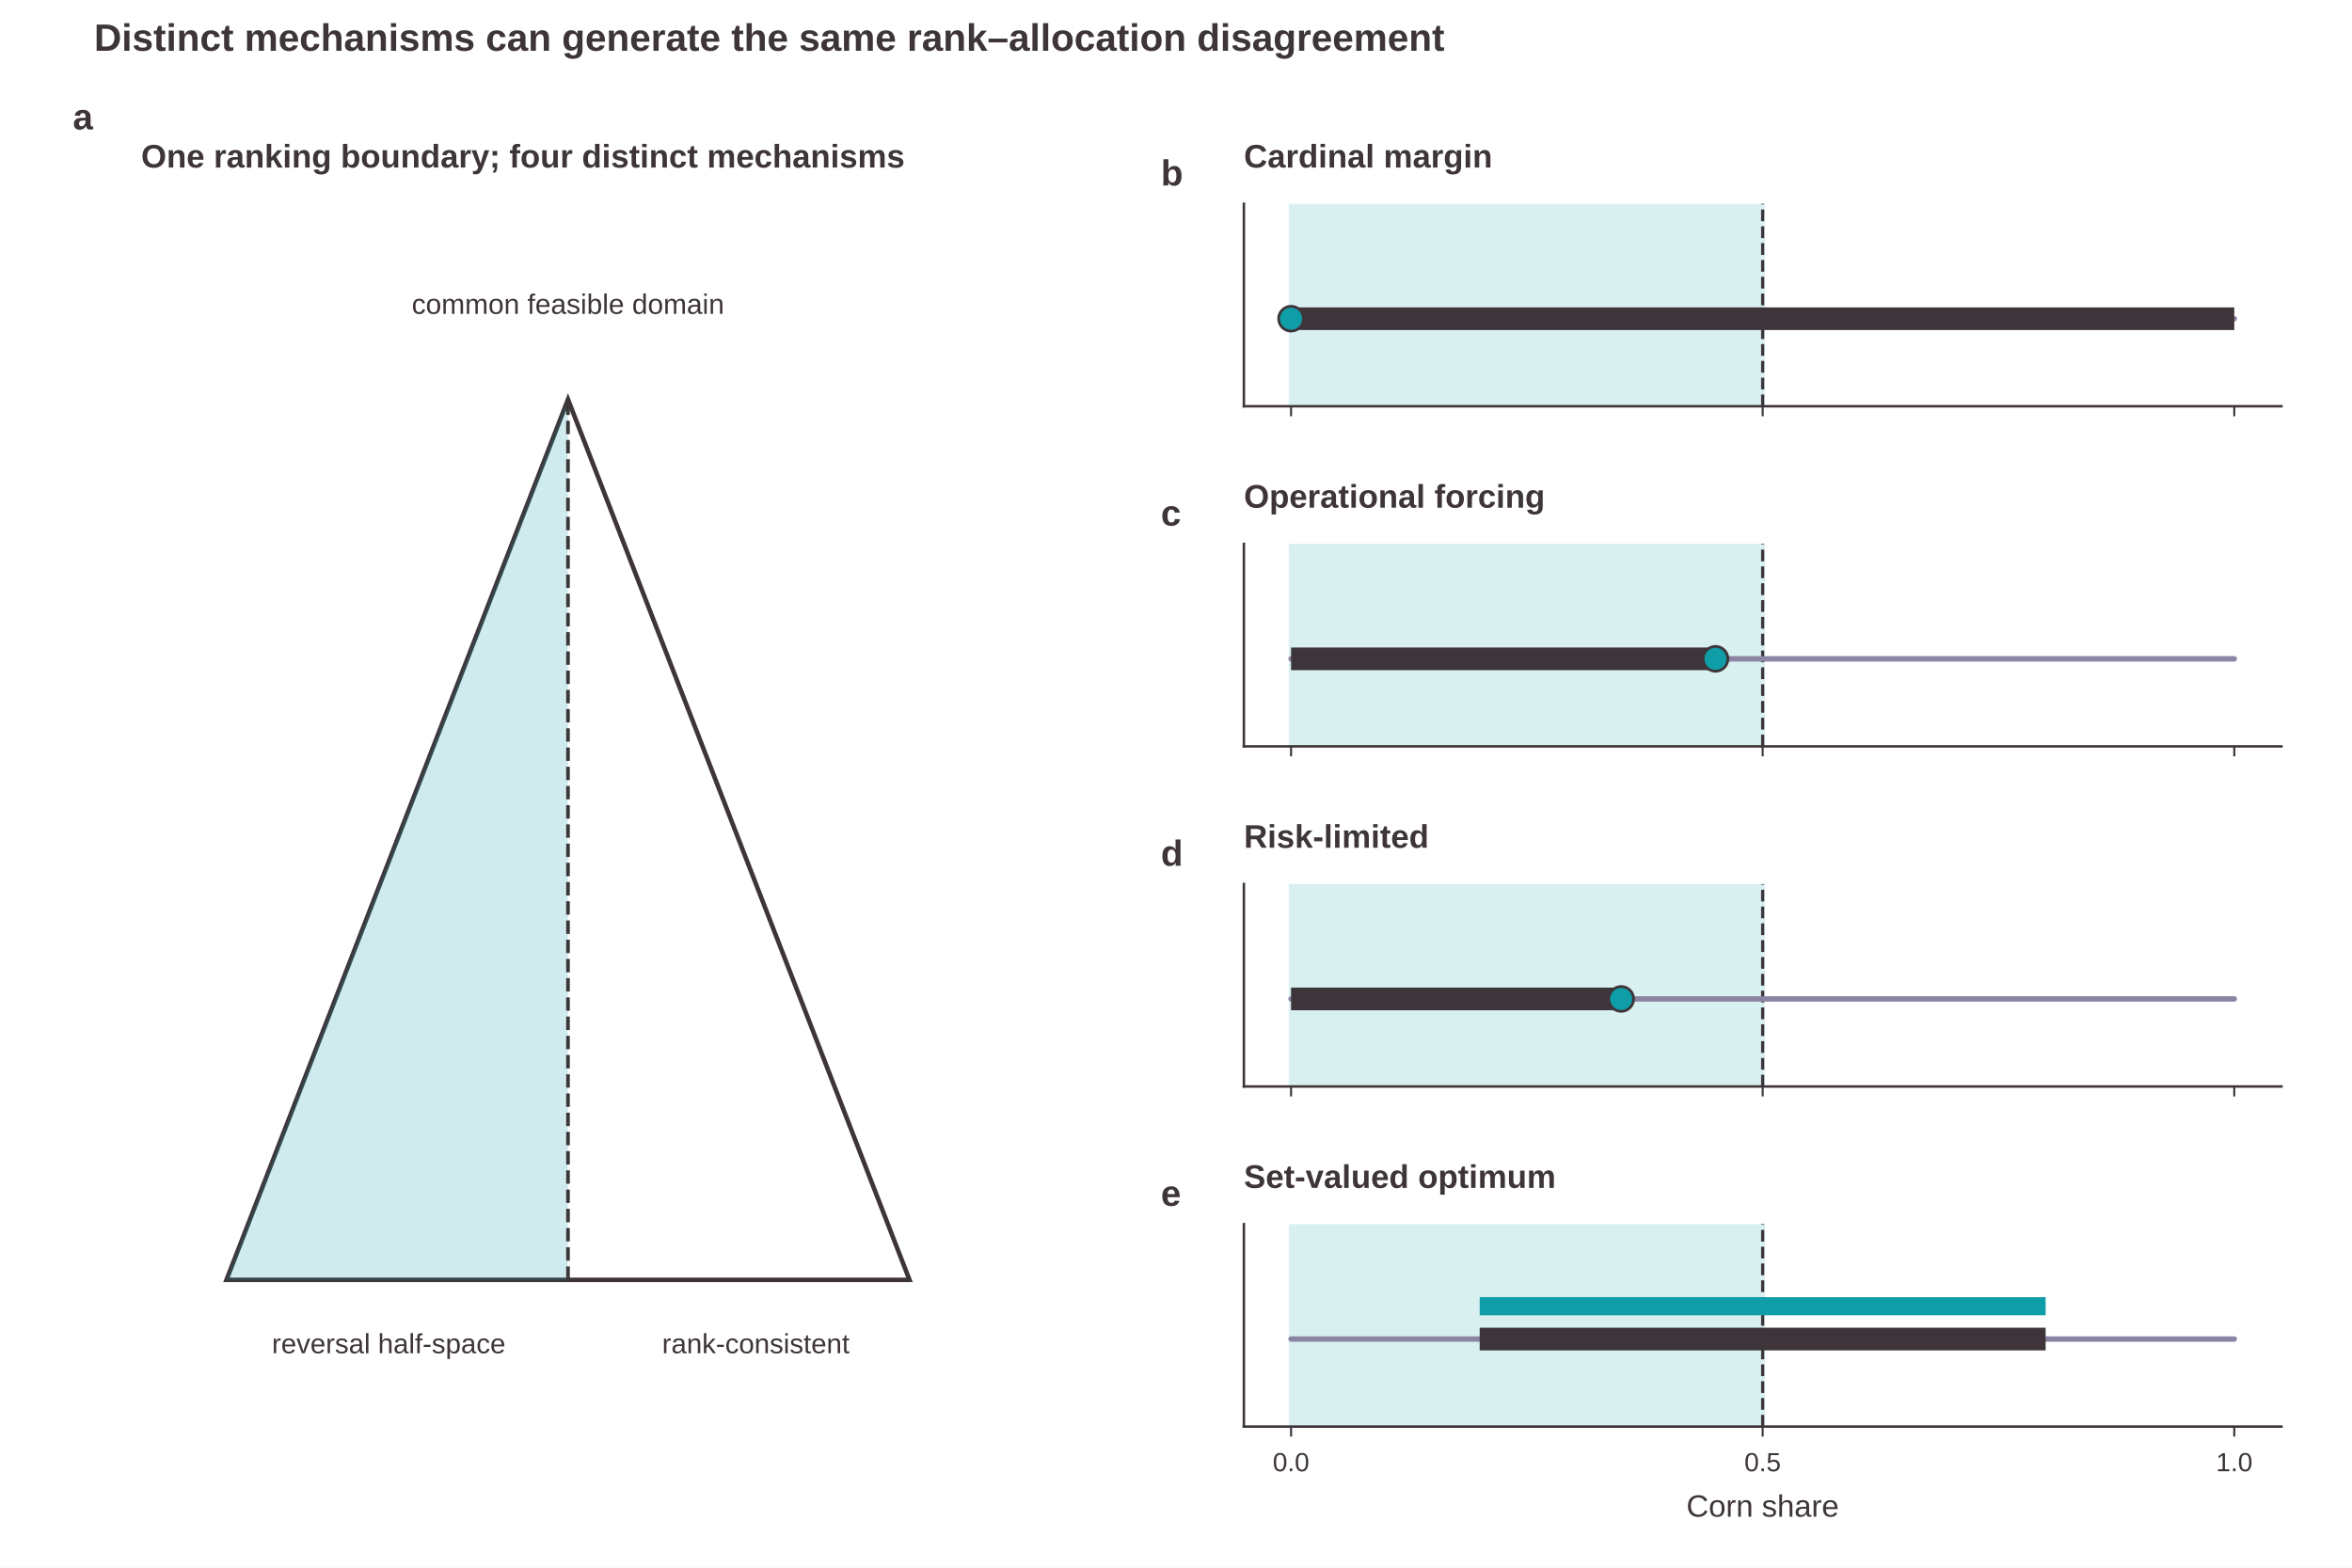
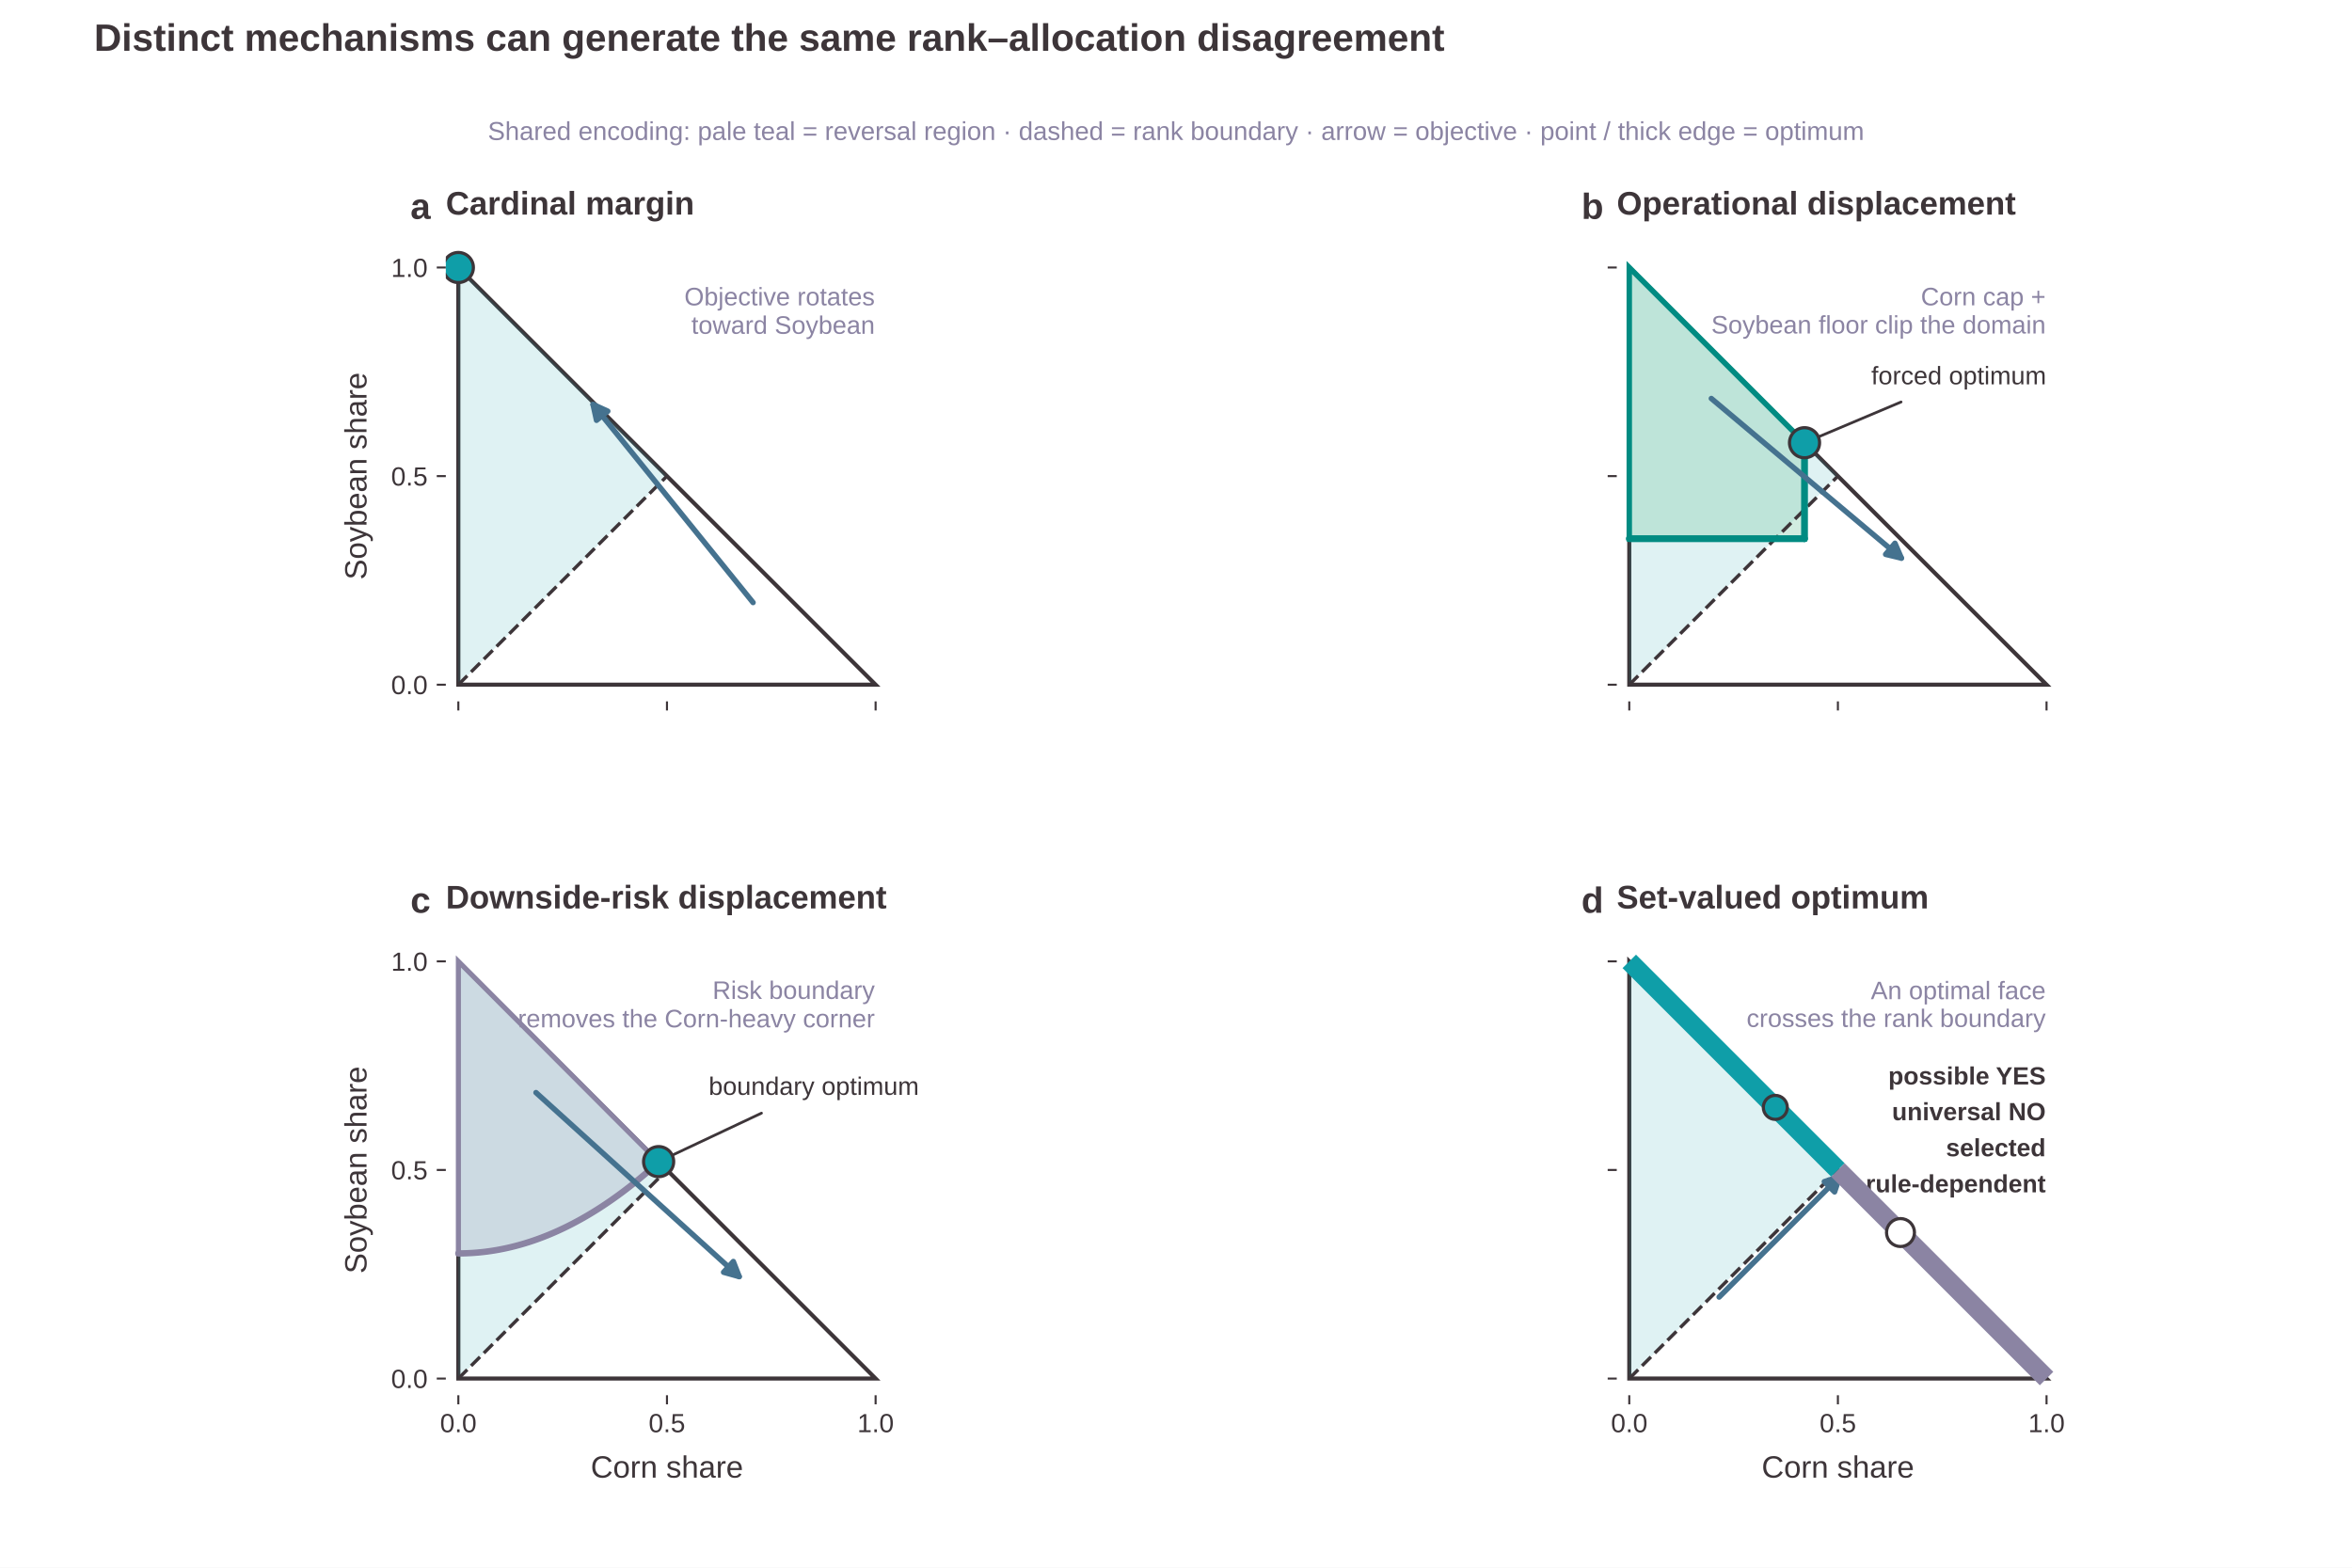
<svg xmlns="http://www.w3.org/2000/svg" xmlns:xlink="http://www.w3.org/1999/xlink" width="518.74pt" height="345.827pt" viewBox="0 0 518.74 345.827" version="1.1">
  <defs>
    <style type="text/css">*{stroke-linejoin: round; stroke-linecap: butt}</style>
  </defs>
  <g id="figure_1">
    <g id="patch_1">
      <path d="M 0 345.827 L 518.74 345.827 L 518.74 0 L 0 0 z " style="fill: #ffffff" />
    </g>
    <g id="axes_1">
      <g id="patch_2">
-         <path d="M 49.954 282.333 L 200.593 282.333 L 125.274 88.117 z " clip-path="url(#p6011dab9c2)" style="fill: #ffffff; stroke: #3d3539; stroke-linejoin: miter" />
+         <path d="M 98.328 154.723 L 195.878 154.723 L 195.878 55.332 L 98.328 55.332 z " style="fill: #ffffff" />
      </g>
      <g id="patch_3">
-         <path d="M 49.954 282.333 L 125.274 282.333 L 125.274 88.117 z " clip-path="url(#p6011dab9c2)" style="fill: #0f9ea8; fill-opacity: 0.2" />
-       </g>
-       <g id="line2d_1">
-         <path d="M 125.274 282.333 L 125.274 88.117 " clip-path="url(#p6011dab9c2)" style="fill: none; stroke-dasharray: 2.96,1.28; stroke-dashoffset: 0; stroke: #3d3539; stroke-width: 0.8" />
-       </g>
-       <g id="text_1">
-         <text style="fill: #3d3539; font: 700 8px 'Arial', 'DejaVu Sans', 'Liberation Sans', sans-serif; text-anchor: start" x="16.061" y="28.543" transform="rotate(-0 16.06054 28.54276)">a</text>
-       </g>
-       <g id="text_2">
-         <text style="fill: #3d3539; font: 6.1px 'Arial', 'DejaVu Sans', 'Liberation Sans', sans-serif; text-anchor: middle" x="85.731" y="298.518" transform="rotate(-0 85.73094 298.5177)">reversal half-space</text>
-       </g>
-       <g id="text_3">
-         <text style="fill: #3d3539; font: 6.1px 'Arial', 'DejaVu Sans', 'Liberation Sans', sans-serif; text-anchor: middle" x="166.699" y="298.518" transform="rotate(-0 166.6992 298.5177)">rank-consistent</text>
-       </g>
-       <g id="text_4">
-         <text style="fill: #3d3539; font: 6.2px 'Arial', 'DejaVu Sans', 'Liberation Sans', sans-serif; text-anchor: middle" x="125.274" y="69.235" transform="rotate(-0 125.2736 69.23452)">common feasible domain</text>
-       </g>
-       <g id="text_5">
-         <text style="fill: #3d3539; font: 600 7.2px 'Arial', 'DejaVu Sans', 'Liberation Sans', sans-serif; text-anchor: start" x="31.124" y="36.957" transform="rotate(-0 31.12441 36.95748)">One ranking boundary; four distinct mechanisms</text>
-       </g>
-     </g>
-     <g id="axes_2">
+         <path d="M 101.089 151.042 L 193.118 151.042 L 101.089 59.013 z " clip-path="url(#p333e373432)" style="fill: #ffffff; stroke: #3d3539; stroke-width: 0.9; stroke-linejoin: miter" />
+       </g>
      <g id="patch_4">
-         <path d="M 274.343 89.617 L 503.178 89.617 L 503.178 44.957 L 274.343 44.957 z " style="fill: #ffffff" />
-       </g>
-       <g id="patch_5">
-         <path d="M 284.745 89.617 L 284.745 44.957 L 388.761 44.957 L 388.761 89.617 z " clip-path="url(#pe277d00c30)" style="fill: #0f9ea8; opacity: 0.16; stroke: #0f9ea8; stroke-linejoin: miter" />
+         <path d="M 101.089 151.042 L 101.089 59.013 L 147.103 105.028 z " clip-path="url(#p333e373432)" style="fill: #0f9ea8; fill-opacity: 0.133" />
      </g>
      <g id="matplotlib.axis_1">
        <g id="xtick_1">
+           <g id="line2d_1">
+             <defs>
+               <path id="m117082f300" d="M 0 0 L 0 2 " style="stroke: #3d3539; stroke-width: 0.45" />
+             </defs>
+             <g>
+               <use xlink:href="#m117082f300" x="101.089" y="154.723" style="fill: #3d3539; stroke: #3d3539; stroke-width: 0.45" />
+             </g>
+           </g>
+         </g>
+         <g id="xtick_2">
          <g id="line2d_2">
+             <g>
+               <use xlink:href="#m117082f300" x="147.103" y="154.723" style="fill: #3d3539; stroke: #3d3539; stroke-width: 0.45" />
+             </g>
+           </g>
+         </g>
+         <g id="xtick_3">
+           <g id="line2d_3">
+             <g>
+               <use xlink:href="#m117082f300" x="193.118" y="154.723" style="fill: #3d3539; stroke: #3d3539; stroke-width: 0.45" />
+             </g>
+           </g>
+         </g>
+       </g>
+       <g id="matplotlib.axis_2">
+         <g id="ytick_1">
+           <g id="line2d_4">
            <defs>
-               <path id="m65d279ed1d" d="M 0 0 L 0 2.2 " style="stroke: #3d3539; stroke-width: 0.45" />
+               <path id="m69d2247dbb" d="M 0 0 L -2 0 " style="stroke: #3d3539; stroke-width: 0.45" />
            </defs>
            <g>
-               <use xlink:href="#m65d279ed1d" x="284.745" y="89.617" style="fill: #3d3539; stroke: #3d3539; stroke-width: 0.45" />
-             </g>
-           </g>
-         </g>
-         <g id="xtick_2">
-           <g id="line2d_3">
-             <g>
-               <use xlink:href="#m65d279ed1d" x="388.761" y="89.617" style="fill: #3d3539; stroke: #3d3539; stroke-width: 0.45" />
-             </g>
-           </g>
-         </g>
-         <g id="xtick_3">
-           <g id="line2d_4">
-             <g>
-               <use xlink:href="#m65d279ed1d" x="492.776" y="89.617" style="fill: #3d3539; stroke: #3d3539; stroke-width: 0.45" />
-             </g>
-           </g>
-         </g>
-       </g>
-       <g id="matplotlib.axis_2" />
-       <g id="line2d_5">
-         <path d="M 388.761 89.617 L 388.761 44.957 " clip-path="url(#pe277d00c30)" style="fill: none; stroke-dasharray: 2.59,1.12; stroke-dashoffset: 0; stroke: #3d3539; stroke-width: 0.7" />
-       </g>
-       <g id="line2d_6">
-         <path d="M 284.745 70.305 L 492.776 70.305 " clip-path="url(#pe277d00c30)" style="fill: none; stroke: #8b84a3; stroke-width: 1.2; stroke-linecap: round" />
+               <use xlink:href="#m69d2247dbb" x="98.328" y="151.042" style="fill: #3d3539; stroke: #3d3539; stroke-width: 0.45" />
+             </g>
+           </g>
+           <g id="text_1">
+             <text style="fill: #3d3539; font: 5.8px 'Arial', 'DejaVu Sans', 'Liberation Sans', sans-serif; text-anchor: end" x="94.328" y="153.118" transform="rotate(-0 94.32779 153.1181)">0.0</text>
+           </g>
+         </g>
+         <g id="ytick_2">
+           <g id="line2d_5">
+             <g>
+               <use xlink:href="#m69d2247dbb" x="98.328" y="105.028" style="fill: #3d3539; stroke: #3d3539; stroke-width: 0.45" />
+             </g>
+           </g>
+           <g id="text_2">
+             <text style="fill: #3d3539; font: 5.8px 'Arial', 'DejaVu Sans', 'Liberation Sans', sans-serif; text-anchor: end" x="94.328" y="107.104" transform="rotate(-0 94.32779 107.1036)">0.5</text>
+           </g>
+         </g>
+         <g id="ytick_3">
+           <g id="line2d_6">
+             <g>
+               <use xlink:href="#m69d2247dbb" x="98.328" y="59.013" style="fill: #3d3539; stroke: #3d3539; stroke-width: 0.45" />
+             </g>
+           </g>
+           <g id="text_3">
+             <text style="fill: #3d3539; font: 5.8px 'Arial', 'DejaVu Sans', 'Liberation Sans', sans-serif; text-anchor: end" x="94.328" y="61.089" transform="rotate(-0 94.32779 61.0892)">1.0</text>
+           </g>
+         </g>
+         <g id="text_4">
+           <text style="fill: #3d3539; font: 6.8px 'Arial', 'DejaVu Sans', 'Liberation Sans', sans-serif; text-anchor: middle" x="80.835" y="105.028" transform="rotate(-90 80.8346 105.0279)">Soybean share</text>
+         </g>
      </g>
      <g id="line2d_7">
-         <path d="M 284.745 70.305 L 492.776 70.305 " clip-path="url(#pe277d00c30)" style="fill: none; stroke: #3d3539; stroke-width: 5" />
-       </g>
-       <g id="patch_6">
-         <path d="M 274.343 89.617 L 274.343 44.957 " style="fill: none; stroke: #3d3539; stroke-width: 0.55; stroke-linejoin: miter; stroke-linecap: square" />
-       </g>
-       <g id="patch_7">
-         <path d="M 274.343 89.617 L 503.178 89.617 " style="fill: none; stroke: #3d3539; stroke-width: 0.55; stroke-linejoin: miter; stroke-linecap: square" />
+         <path d="M 101.089 151.042 L 147.103 105.028 " clip-path="url(#p333e373432)" style="fill: none; stroke-dasharray: 2.775,1.2; stroke-dashoffset: 0; stroke: #3d3539; stroke-width: 0.75" />
+       </g>
+       <g id="text_5">
+         <text style="fill: #3d3539; font: 700 8px 'Arial', 'DejaVu Sans', 'Liberation Sans', sans-serif; text-anchor: start" x="90.524" y="48.287" transform="rotate(-0 90.52374 48.28702)">a</text>
      </g>
      <g id="text_6">
-         <text style="fill: #3d3539; font: 700 8px 'Arial', 'DejaVu Sans', 'Liberation Sans', sans-serif; text-anchor: start" x="256.036" y="40.922" transform="rotate(-0 256.0363 40.92244)">b</text>
+         <text style="fill: #8b84a3; font: 5.6px 'Arial', 'DejaVu Sans', 'Liberation Sans', sans-serif" transform="translate(150.9352 67.3637)">Objective rotates</text>
+         <text style="fill: #8b84a3; font: 5.6px 'Arial', 'DejaVu Sans', 'Liberation Sans', sans-serif" transform="translate(152.4831 73.63811)">toward Soybean</text>
+       </g>
+       <g id="text_7">
+         <text style="fill: #3d3539; font: 600 7.2px 'Arial', 'DejaVu Sans', 'Liberation Sans', sans-serif; text-anchor: start" x="98.328" y="47.332" transform="rotate(-0 98.32779 47.33228)">Cardinal margin</text>
+       </g>
+       <g id="patch_5">
+         <path d="M 166.092 132.92 Q 148.023 110.55 130.798 89.223 " clip-path="url(#p333e373432)" style="fill: none; stroke: #45728f; stroke-width: 1.2; stroke-linecap: round" />
+         <path d="M 131.564 92.718 L 130.798 89.223 L 134.053 90.707 z " clip-path="url(#p333e373432)" style="fill: #45728f; stroke: #45728f; stroke-width: 1.2; stroke-linecap: round" />
      </g>
      <g id="PathCollection_1">
        <defs>
-           <path id="mf71415e6f6" d="M 0 2.739 C 0.726 2.739 1.423 2.45 1.936 1.936 C 2.45 1.423 2.739 0.726 2.739 0 C 2.739 -0.726 2.45 -1.423 1.936 -1.936 C 1.423 -2.45 0.726 -2.739 0 -2.739 C -0.726 -2.739 -1.423 -2.45 -1.936 -1.936 C -2.45 -1.423 -2.739 -0.726 -2.739 0 C -2.739 0.726 -2.45 1.423 -1.936 1.936 C -1.423 2.45 -0.726 2.739 0 2.739 z " style="stroke: #3d3539; stroke-width: 0.6" />
+           <path id="m5e3d43cdc6" d="M 0 3.317 C 0.88 3.317 1.723 2.967 2.345 2.345 C 2.967 1.723 3.317 0.88 3.317 0 C 3.317 -0.88 2.967 -1.723 2.345 -2.345 C 1.723 -2.967 0.88 -3.317 0 -3.317 C -0.88 -3.317 -1.723 -2.967 -2.345 -2.345 C -2.967 -1.723 -3.317 -0.88 -3.317 0 C -3.317 0.88 -2.967 1.723 -2.345 2.345 C -1.723 2.967 -0.88 3.317 0 3.317 z " style="stroke: #3d3539; stroke-width: 0.7" />
        </defs>
-         <g clip-path="url(#pe277d00c30)">
-           <use xlink:href="#mf71415e6f6" x="284.745" y="70.305" style="fill: #0f9ea8; stroke: #3d3539; stroke-width: 0.6" />
-         </g>
-       </g>
-       <g id="text_7">
-         <text style="fill: #3d3539; font: 600 7.2px 'Arial', 'DejaVu Sans', 'Liberation Sans', sans-serif; text-anchor: start" x="274.343" y="36.957" transform="rotate(-0 274.3431 36.95748)">Cardinal margin</text>
-       </g>
-     </g>
-     <g id="axes_3">
+         <g clip-path="url(#p333e373432)">
+           <use xlink:href="#m5e3d43cdc6" x="101.089" y="59.013" style="fill: #0f9ea8; stroke: #3d3539; stroke-width: 0.7" />
+         </g>
+       </g>
+     </g>
+     <g id="axes_2">
+       <g id="patch_6">
+         <path d="M 356.58 154.723 L 454.13 154.723 L 454.13 55.332 L 356.58 55.332 z " style="fill: #ffffff" />
+       </g>
+       <g id="patch_7">
+         <path d="M 359.341 151.042 L 451.37 151.042 L 359.341 59.013 z " clip-path="url(#pb38cf5b906)" style="fill: #ffffff; stroke: #3d3539; stroke-width: 0.9; stroke-linejoin: miter" />
+       </g>
      <g id="patch_8">
-         <path d="M 274.343 164.646 L 503.178 164.646 L 503.178 119.986 L 274.343 119.986 z " style="fill: #ffffff" />
+         <path d="M 359.341 151.042 L 359.341 59.013 L 405.355 105.028 z " clip-path="url(#pb38cf5b906)" style="fill: #0f9ea8; fill-opacity: 0.133" />
      </g>
      <g id="patch_9">
-         <path d="M 284.745 164.646 L 284.745 119.986 L 388.761 119.986 L 388.761 164.646 z " clip-path="url(#pb8d3dd8a6a)" style="fill: #0f9ea8; opacity: 0.16; stroke: #0f9ea8; stroke-linejoin: miter" />
+         <path d="M 359.341 118.832 L 397.993 118.832 L 397.993 97.666 L 359.341 59.013 z " clip-path="url(#pb38cf5b906)" style="fill: #8cd1b2; fill-opacity: 0.4; stroke: #008b82; stroke-width: 1.2; stroke-linejoin: miter" />
      </g>
      <g id="matplotlib.axis_3">
        <g id="xtick_4">
          <g id="line2d_8">
            <g>
-               <use xlink:href="#m65d279ed1d" x="284.745" y="164.646" style="fill: #3d3539; stroke: #3d3539; stroke-width: 0.45" />
+               <use xlink:href="#m117082f300" x="359.341" y="154.723" style="fill: #3d3539; stroke: #3d3539; stroke-width: 0.45" />
            </g>
          </g>
        </g>
        <g id="xtick_5">
          <g id="line2d_9">
            <g>
-               <use xlink:href="#m65d279ed1d" x="388.761" y="164.646" style="fill: #3d3539; stroke: #3d3539; stroke-width: 0.45" />
+               <use xlink:href="#m117082f300" x="405.355" y="154.723" style="fill: #3d3539; stroke: #3d3539; stroke-width: 0.45" />
            </g>
          </g>
        </g>
        <g id="xtick_6">
          <g id="line2d_10">
            <g>
-               <use xlink:href="#m65d279ed1d" x="492.776" y="164.646" style="fill: #3d3539; stroke: #3d3539; stroke-width: 0.45" />
-             </g>
-           </g>
-         </g>
-       </g>
-       <g id="matplotlib.axis_4" />
-       <g id="line2d_11">
-         <path d="M 388.761 164.646 L 388.761 119.986 " clip-path="url(#pb8d3dd8a6a)" style="fill: none; stroke-dasharray: 2.59,1.12; stroke-dashoffset: 0; stroke: #3d3539; stroke-width: 0.7" />
-       </g>
-       <g id="line2d_12">
-         <path d="M 284.745 145.333 L 492.776 145.333 " clip-path="url(#pb8d3dd8a6a)" style="fill: none; stroke: #8b84a3; stroke-width: 1.2; stroke-linecap: round" />
-       </g>
-       <g id="line2d_13">
-         <path d="M 284.745 145.333 L 378.359 145.333 " clip-path="url(#pb8d3dd8a6a)" style="fill: none; stroke: #3d3539; stroke-width: 5" />
+               <use xlink:href="#m117082f300" x="451.37" y="154.723" style="fill: #3d3539; stroke: #3d3539; stroke-width: 0.45" />
+             </g>
+           </g>
+         </g>
+       </g>
+       <g id="matplotlib.axis_4">
+         <g id="ytick_4">
+           <g id="line2d_11">
+             <g>
+               <use xlink:href="#m69d2247dbb" x="356.58" y="151.042" style="fill: #3d3539; stroke: #3d3539; stroke-width: 0.45" />
+             </g>
+           </g>
+         </g>
+         <g id="ytick_5">
+           <g id="line2d_12">
+             <g>
+               <use xlink:href="#m69d2247dbb" x="356.58" y="105.028" style="fill: #3d3539; stroke: #3d3539; stroke-width: 0.45" />
+             </g>
+           </g>
+         </g>
+         <g id="ytick_6">
+           <g id="line2d_13">
+             <g>
+               <use xlink:href="#m69d2247dbb" x="356.58" y="59.013" style="fill: #3d3539; stroke: #3d3539; stroke-width: 0.45" />
+             </g>
+           </g>
+         </g>
+       </g>
+       <g id="line2d_14">
+         <path d="M 359.341 151.042 L 405.355 105.028 " clip-path="url(#pb38cf5b906)" style="fill: none; stroke-dasharray: 2.775,1.2; stroke-dashoffset: 0; stroke: #3d3539; stroke-width: 0.75" />
+       </g>
+       <g id="line2d_15">
+         <path d="M 397.993 118.832 L 397.993 97.666 " clip-path="url(#pb38cf5b906)" style="fill: none; stroke: #008b82; stroke-width: 1.5; stroke-linecap: round" />
+       </g>
+       <g id="line2d_16">
+         <path d="M 359.341 118.832 L 397.993 118.832 " clip-path="url(#pb38cf5b906)" style="fill: none; stroke: #008b82; stroke-width: 1.5; stroke-linecap: round" />
+       </g>
+       <g id="text_8">
+         <text style="fill: #3d3539; font: 700 8px 'Arial', 'DejaVu Sans', 'Liberation Sans', sans-serif; text-anchor: start" x="348.776" y="48.287" transform="rotate(-0 348.7758 48.28702)">b</text>
+       </g>
+       <g id="text_9">
+         <text style="fill: #8b84a3; font: 5.6px 'Arial', 'DejaVu Sans', 'Liberation Sans', sans-serif" transform="translate(423.6563 67.3602)">Corn cap +</text>
+         <text style="fill: #8b84a3; font: 5.6px 'Arial', 'DejaVu Sans', 'Liberation Sans', sans-serif" transform="translate(377.4301 73.56898)">Soybean floor clip the domain</text>
      </g>
      <g id="patch_10">
-         <path d="M 274.343 164.646 L 274.343 119.986 " style="fill: none; stroke: #3d3539; stroke-width: 0.55; stroke-linejoin: miter; stroke-linecap: square" />
+         <path d="M 419.284 88.675 Q 409.56 92.781 399.836 96.887 " style="fill: none; stroke: #3d3539; stroke-width: 0.6; stroke-linecap: round" />
+       </g>
+       <g id="text_10">
+         <text style="fill: #3d3539; font: 5.6px 'Arial', 'DejaVu Sans', 'Liberation Sans', sans-serif; text-anchor: start" x="412.717" y="84.782" transform="rotate(-0 412.7175 84.78152)">forced optimum</text>
+       </g>
+       <g id="text_11">
+         <text style="fill: #3d3539; font: 600 7.2px 'Arial', 'DejaVu Sans', 'Liberation Sans', sans-serif; text-anchor: start" x="356.58" y="47.332" transform="rotate(-0 356.5799 47.33228)">Operational displacement</text>
      </g>
      <g id="patch_11">
-         <path d="M 274.343 164.646 L 503.178 164.646 " style="fill: none; stroke: #3d3539; stroke-width: 0.55; stroke-linejoin: miter; stroke-linecap: square" />
-       </g>
-       <g id="text_8">
-         <text style="fill: #3d3539; font: 700 8px 'Arial', 'DejaVu Sans', 'Liberation Sans', sans-serif; text-anchor: start" x="256.036" y="115.951" transform="rotate(-0 256.0363 115.9508)">c</text>
+         <path d="M 377.437 87.908 Q 398.911 105.947 419.359 123.123 " clip-path="url(#pb38cf5b906)" style="fill: none; stroke: #45728f; stroke-width: 1.2; stroke-linecap: round" />
+         <path d="M 417.938 119.839 L 419.359 123.123 L 415.88 122.29 z " clip-path="url(#pb38cf5b906)" style="fill: #45728f; stroke: #45728f; stroke-width: 1.2; stroke-linecap: round" />
      </g>
      <g id="PathCollection_2">
-         <g clip-path="url(#pb8d3dd8a6a)">
-           <use xlink:href="#mf71415e6f6" x="378.359" y="145.333" style="fill: #0f9ea8; stroke: #3d3539; stroke-width: 0.6" />
-         </g>
-       </g>
-       <g id="text_9">
-         <text style="fill: #3d3539; font: 600 7.2px 'Arial', 'DejaVu Sans', 'Liberation Sans', sans-serif; text-anchor: start" x="274.343" y="111.986" transform="rotate(-0 274.3431 111.9859)">Operational forcing</text>
-       </g>
-     </g>
-     <g id="axes_4">
+         <g clip-path="url(#pb38cf5b906)">
+           <use xlink:href="#m5e3d43cdc6" x="397.993" y="97.666" style="fill: #0f9ea8; stroke: #3d3539; stroke-width: 0.7" />
+         </g>
+       </g>
+     </g>
+     <g id="axes_3">
      <g id="patch_12">
-         <path d="M 274.343 239.674 L 503.178 239.674 L 503.178 195.014 L 274.343 195.014 z " style="fill: #ffffff" />
+         <path d="M 98.328 307.786 L 195.878 307.786 L 195.878 208.395 L 98.328 208.395 z " style="fill: #ffffff" />
      </g>
      <g id="patch_13">
-         <path d="M 284.745 239.674 L 284.745 195.014 L 388.761 195.014 L 388.761 239.674 z " clip-path="url(#pb51adae3a5)" style="fill: #0f9ea8; opacity: 0.16; stroke: #0f9ea8; stroke-linejoin: miter" />
+         <path d="M 101.089 304.105 L 193.118 304.105 L 101.089 212.076 z " clip-path="url(#pb25896aa6c)" style="fill: #ffffff; stroke: #3d3539; stroke-width: 0.9; stroke-linejoin: miter" />
+       </g>
+       <g id="patch_14">
+         <path d="M 101.089 304.105 L 101.089 212.076 L 147.103 258.09 z " clip-path="url(#pb25896aa6c)" style="fill: #0f9ea8; fill-opacity: 0.133" />
+       </g>
+       <g id="patch_15">
+         <path d="M 101.089 276.496 L 101.648 276.493 L 102.207 276.483 L 102.766 276.467 L 103.325 276.444 L 103.884 276.415 L 104.444 276.38 L 105.003 276.338 L 105.562 276.289 L 106.121 276.235 L 106.68 276.173 L 107.239 276.105 L 107.799 276.031 L 108.358 275.951 L 108.917 275.863 L 109.476 275.77 L 110.035 275.67 L 110.594 275.563 L 111.154 275.45 L 111.713 275.331 L 112.272 275.205 L 112.831 275.073 L 113.39 274.934 L 113.949 274.789 L 114.509 274.637 L 115.068 274.479 L 115.627 274.314 L 116.186 274.143 L 116.745 273.966 L 117.304 273.782 L 117.864 273.591 L 118.423 273.394 L 118.982 273.191 L 119.541 272.981 L 120.1 272.765 L 120.659 272.542 L 121.219 272.313 L 121.778 272.077 L 122.337 271.835 L 122.896 271.587 L 123.455 271.332 L 124.014 271.07 L 124.573 270.803 L 125.133 270.528 L 125.692 270.247 L 126.251 269.96 L 126.81 269.666 L 127.369 269.366 L 127.928 269.06 L 128.488 268.747 L 129.047 268.427 L 129.606 268.101 L 130.165 267.769 L 130.724 267.43 L 131.283 267.084 L 131.843 266.733 L 132.402 266.374 L 132.961 266.01 L 133.52 265.638 L 134.079 265.261 L 134.638 264.877 L 135.198 264.486 L 135.757 264.089 L 136.316 263.686 L 136.875 263.276 L 137.434 262.86 L 137.993 262.437 L 138.553 262.007 L 139.112 261.572 L 139.671 261.13 L 140.23 260.681 L 140.789 260.226 L 141.348 259.764 L 141.908 259.296 L 142.467 258.822 L 143.026 258.341 L 143.585 257.854 L 144.144 257.36 L 144.703 256.859 L 145.263 256.353 L 101.089 212.076 z " clip-path="url(#pb25896aa6c)" style="fill: #8b84a3; fill-opacity: 0.22; stroke: #8b84a3; stroke-width: 1.1; stroke-linejoin: miter" />
      </g>
      <g id="matplotlib.axis_5">
        <g id="xtick_7">
-           <g id="line2d_14">
-             <g>
-               <use xlink:href="#m65d279ed1d" x="284.745" y="239.674" style="fill: #3d3539; stroke: #3d3539; stroke-width: 0.45" />
-             </g>
+           <g id="line2d_17">
+             <g>
+               <use xlink:href="#m117082f300" x="101.089" y="307.786" style="fill: #3d3539; stroke: #3d3539; stroke-width: 0.45" />
+             </g>
+           </g>
+           <g id="text_12">
+             <text style="fill: #3d3539; font: 5.8px 'Arial', 'DejaVu Sans', 'Liberation Sans', sans-serif; text-anchor: middle" x="101.089" y="315.937" transform="rotate(-0 101.0887 315.9374)">0.0</text>
          </g>
        </g>
        <g id="xtick_8">
-           <g id="line2d_15">
-             <g>
-               <use xlink:href="#m65d279ed1d" x="388.761" y="239.674" style="fill: #3d3539; stroke: #3d3539; stroke-width: 0.45" />
-             </g>
+           <g id="line2d_18">
+             <g>
+               <use xlink:href="#m117082f300" x="147.103" y="307.786" style="fill: #3d3539; stroke: #3d3539; stroke-width: 0.45" />
+             </g>
+           </g>
+           <g id="text_13">
+             <text style="fill: #3d3539; font: 5.8px 'Arial', 'DejaVu Sans', 'Liberation Sans', sans-serif; text-anchor: middle" x="147.103" y="315.937" transform="rotate(-0 147.1031 315.9374)">0.5</text>
          </g>
        </g>
        <g id="xtick_9">
-           <g id="line2d_16">
-             <g>
-               <use xlink:href="#m65d279ed1d" x="492.776" y="239.674" style="fill: #3d3539; stroke: #3d3539; stroke-width: 0.45" />
-             </g>
-           </g>
-         </g>
-       </g>
-       <g id="matplotlib.axis_6" />
-       <g id="line2d_17">
-         <path d="M 388.761 239.674 L 388.761 195.014 " clip-path="url(#pb51adae3a5)" style="fill: none; stroke-dasharray: 2.59,1.12; stroke-dashoffset: 0; stroke: #3d3539; stroke-width: 0.7" />
-       </g>
-       <g id="line2d_18">
-         <path d="M 284.745 220.362 L 492.776 220.362 " clip-path="url(#pb51adae3a5)" style="fill: none; stroke: #8b84a3; stroke-width: 1.2; stroke-linecap: round" />
-       </g>
-       <g id="line2d_19">
-         <path d="M 284.745 220.362 L 357.556 220.362 " clip-path="url(#pb51adae3a5)" style="fill: none; stroke: #3d3539; stroke-width: 5" />
-       </g>
-       <g id="patch_14">
-         <path d="M 274.343 239.674 L 274.343 195.014 " style="fill: none; stroke: #3d3539; stroke-width: 0.55; stroke-linejoin: miter; stroke-linecap: square" />
-       </g>
-       <g id="patch_15">
-         <path d="M 274.343 239.674 L 503.178 239.674 " style="fill: none; stroke: #3d3539; stroke-width: 0.55; stroke-linejoin: miter; stroke-linecap: square" />
-       </g>
-       <g id="text_10">
-         <text style="fill: #3d3539; font: 700 8px 'Arial', 'DejaVu Sans', 'Liberation Sans', sans-serif; text-anchor: start" x="256.036" y="190.979" transform="rotate(-0 256.0363 190.9792)">d</text>
+           <g id="line2d_19">
+             <g>
+               <use xlink:href="#m117082f300" x="193.118" y="307.786" style="fill: #3d3539; stroke: #3d3539; stroke-width: 0.45" />
+             </g>
+           </g>
+           <g id="text_14">
+             <text style="fill: #3d3539; font: 5.8px 'Arial', 'DejaVu Sans', 'Liberation Sans', sans-serif; text-anchor: middle" x="193.118" y="315.937" transform="rotate(-0 193.1175 315.9374)">1.0</text>
+           </g>
+         </g>
+         <g id="text_15">
+           <text style="fill: #3d3539; font: 6.8px 'Arial', 'DejaVu Sans', 'Liberation Sans', sans-serif; text-anchor: middle" x="147.103" y="325.957" transform="rotate(-0 147.1031 325.9574)">Corn share</text>
+         </g>
+       </g>
+       <g id="matplotlib.axis_6">
+         <g id="ytick_7">
+           <g id="line2d_20">
+             <g>
+               <use xlink:href="#m69d2247dbb" x="98.328" y="304.105" style="fill: #3d3539; stroke: #3d3539; stroke-width: 0.45" />
+             </g>
+           </g>
+           <g id="text_16">
+             <text style="fill: #3d3539; font: 5.8px 'Arial', 'DejaVu Sans', 'Liberation Sans', sans-serif; text-anchor: end" x="94.328" y="306.18" transform="rotate(-0 94.32779 306.1804)">0.0</text>
+           </g>
+         </g>
+         <g id="ytick_8">
+           <g id="line2d_21">
+             <g>
+               <use xlink:href="#m69d2247dbb" x="98.328" y="258.09" style="fill: #3d3539; stroke: #3d3539; stroke-width: 0.45" />
+             </g>
+           </g>
+           <g id="text_17">
+             <text style="fill: #3d3539; font: 5.8px 'Arial', 'DejaVu Sans', 'Liberation Sans', sans-serif; text-anchor: end" x="94.328" y="260.166" transform="rotate(-0 94.32779 260.166)">0.5</text>
+           </g>
+         </g>
+         <g id="ytick_9">
+           <g id="line2d_22">
+             <g>
+               <use xlink:href="#m69d2247dbb" x="98.328" y="212.076" style="fill: #3d3539; stroke: #3d3539; stroke-width: 0.45" />
+             </g>
+           </g>
+           <g id="text_18">
+             <text style="fill: #3d3539; font: 5.8px 'Arial', 'DejaVu Sans', 'Liberation Sans', sans-serif; text-anchor: end" x="94.328" y="214.152" transform="rotate(-0 94.32779 214.1516)">1.0</text>
+           </g>
+         </g>
+         <g id="text_19">
+           <text style="fill: #3d3539; font: 6.8px 'Arial', 'DejaVu Sans', 'Liberation Sans', sans-serif; text-anchor: middle" x="80.835" y="258.09" transform="rotate(-90 80.8346 258.0902)">Soybean share</text>
+         </g>
+       </g>
+       <g id="line2d_23">
+         <path d="M 101.089 304.105 L 147.103 258.09 " clip-path="url(#pb25896aa6c)" style="fill: none; stroke-dasharray: 2.775,1.2; stroke-dashoffset: 0; stroke: #3d3539; stroke-width: 0.75" />
+       </g>
+       <g id="text_20">
+         <text style="fill: #3d3539; font: 700 8px 'Arial', 'DejaVu Sans', 'Liberation Sans', sans-serif; text-anchor: start" x="90.524" y="201.349" transform="rotate(-0 90.52374 201.3494)">c</text>
+       </g>
+       <g id="text_21">
+         <text style="fill: #8b84a3; font: 5.6px 'Arial', 'DejaVu Sans', 'Liberation Sans', sans-serif" transform="translate(157.1582 220.3543)">Risk boundary</text>
+         <text style="fill: #8b84a3; font: 5.6px 'Arial', 'DejaVu Sans', 'Liberation Sans', sans-serif" transform="translate(114.2132 226.6287)">removes the Corn-heavy corner</text>
+       </g>
+       <g id="line2d_24">
+         <path d="M 101.089 276.496 L 101.648 276.493 L 102.207 276.483 L 102.766 276.467 L 103.325 276.444 L 103.884 276.415 L 104.444 276.38 L 105.003 276.338 L 105.562 276.289 L 106.121 276.235 L 106.68 276.173 L 107.239 276.105 L 107.799 276.031 L 108.358 275.951 L 108.917 275.863 L 109.476 275.77 L 110.035 275.67 L 110.594 275.563 L 111.154 275.45 L 111.713 275.331 L 112.272 275.205 L 112.831 275.073 L 113.39 274.934 L 113.949 274.789 L 114.509 274.637 L 115.068 274.479 L 115.627 274.314 L 116.186 274.143 L 116.745 273.966 L 117.304 273.782 L 117.864 273.591 L 118.423 273.394 L 118.982 273.191 L 119.541 272.981 L 120.1 272.765 L 120.659 272.542 L 121.219 272.313 L 121.778 272.077 L 122.337 271.835 L 122.896 271.587 L 123.455 271.332 L 124.014 271.07 L 124.573 270.803 L 125.133 270.528 L 125.692 270.247 L 126.251 269.96 L 126.81 269.666 L 127.369 269.366 L 127.928 269.06 L 128.488 268.747 L 129.047 268.427 L 129.606 268.101 L 130.165 267.769 L 130.724 267.43 L 131.283 267.084 L 131.843 266.733 L 132.402 266.374 L 132.961 266.01 L 133.52 265.638 L 134.079 265.261 L 134.638 264.877 L 135.198 264.486 L 135.757 264.089 L 136.316 263.686 L 136.875 263.276 L 137.434 262.86 L 137.993 262.437 L 138.553 262.007 L 139.112 261.572 L 139.671 261.13 L 140.23 260.681 L 140.789 260.226 L 141.348 259.764 L 141.908 259.296 L 142.467 258.822 L 143.026 258.341 L 143.585 257.854 L 144.144 257.36 L 144.703 256.859 L 145.263 256.353 " clip-path="url(#pb25896aa6c)" style="fill: none; stroke: #8b84a3; stroke-width: 1.4; stroke-linecap: round" />
+       </g>
+       <g id="patch_16">
+         <path d="M 167.945 245.555 Q 157.508 250.476 147.071 255.397 " style="fill: none; stroke: #3d3539; stroke-width: 0.6; stroke-linecap: round" />
+       </g>
+       <g id="text_22">
+         <text style="fill: #3d3539; font: 5.6px 'Arial', 'DejaVu Sans', 'Liberation Sans', sans-serif; text-anchor: start" x="156.306" y="241.525" transform="rotate(-0 156.306 241.5251)">boundary optimum</text>
+       </g>
+       <g id="text_23">
+         <text style="fill: #3d3539; font: 600 7.2px 'Arial', 'DejaVu Sans', 'Liberation Sans', sans-serif; text-anchor: start" x="98.328" y="200.395" transform="rotate(-0 98.32779 200.3947)">Downside-risk displacement</text>
+       </g>
+       <g id="patch_17">
+         <path d="M 118.213 241.024 Q 141.121 261.771 163.034 281.617 " clip-path="url(#pb25896aa6c)" style="fill: none; stroke: #45728f; stroke-width: 1.2; stroke-linecap: round" />
+         <path d="M 161.736 278.283 L 163.034 281.617 L 159.588 280.654 z " clip-path="url(#pb25896aa6c)" style="fill: #45728f; stroke: #45728f; stroke-width: 1.2; stroke-linecap: round" />
      </g>
      <g id="PathCollection_3">
-         <g clip-path="url(#pb51adae3a5)">
-           <use xlink:href="#mf71415e6f6" x="357.556" y="220.362" style="fill: #0f9ea8; stroke: #3d3539; stroke-width: 0.6" />
-         </g>
-       </g>
-       <g id="text_11">
-         <text style="fill: #3d3539; font: 600 7.2px 'Arial', 'DejaVu Sans', 'Liberation Sans', sans-serif; text-anchor: start" x="274.343" y="187.014" transform="rotate(-0 274.3431 187.0142)">Risk-limited</text>
-       </g>
-     </g>
-     <g id="axes_5">
-       <g id="patch_16">
-         <path d="M 274.343 314.702 L 503.178 314.702 L 503.178 270.043 L 274.343 270.043 z " style="fill: #ffffff" />
-       </g>
-       <g id="patch_17">
-         <path d="M 284.745 314.702 L 284.745 270.043 L 388.761 270.043 L 388.761 314.702 z " clip-path="url(#pfa5dcba8c2)" style="fill: #0f9ea8; opacity: 0.16; stroke: #0f9ea8; stroke-linejoin: miter" />
+         <g clip-path="url(#pb25896aa6c)">
+           <use xlink:href="#m5e3d43cdc6" x="145.263" y="256.25" style="fill: #0f9ea8; stroke: #3d3539; stroke-width: 0.7" />
+         </g>
+       </g>
+     </g>
+     <g id="axes_4">
+       <g id="patch_18">
+         <path d="M 356.58 307.786 L 454.13 307.786 L 454.13 208.395 L 356.58 208.395 z " style="fill: #ffffff" />
+       </g>
+       <g id="patch_19">
+         <path d="M 359.341 304.105 L 451.37 304.105 L 359.341 212.076 z " clip-path="url(#ped88c49ff6)" style="fill: #ffffff; stroke: #3d3539; stroke-width: 0.9; stroke-linejoin: miter" />
+       </g>
+       <g id="patch_20">
+         <path d="M 359.341 304.105 L 359.341 212.076 L 405.355 258.09 z " clip-path="url(#ped88c49ff6)" style="fill: #0f9ea8; fill-opacity: 0.133" />
      </g>
      <g id="matplotlib.axis_7">
        <g id="xtick_10">
-           <g id="line2d_20">
-             <g>
-               <use xlink:href="#m65d279ed1d" x="284.745" y="314.702" style="fill: #3d3539; stroke: #3d3539; stroke-width: 0.45" />
-             </g>
-           </g>
-           <g id="text_12">
-             <text style="fill: #3d3539; font: 5.8px 'Arial', 'DejaVu Sans', 'Liberation Sans', sans-serif; text-anchor: middle" x="284.745" y="324.554" transform="rotate(-0 284.7447 324.5539)">0.0</text>
+           <g id="line2d_25">
+             <g>
+               <use xlink:href="#m117082f300" x="359.341" y="307.786" style="fill: #3d3539; stroke: #3d3539; stroke-width: 0.45" />
+             </g>
+           </g>
+           <g id="text_24">
+             <text style="fill: #3d3539; font: 5.8px 'Arial', 'DejaVu Sans', 'Liberation Sans', sans-serif; text-anchor: middle" x="359.341" y="315.937" transform="rotate(-0 359.3408 315.9374)">0.0</text>
          </g>
        </g>
        <g id="xtick_11">
-           <g id="line2d_21">
-             <g>
-               <use xlink:href="#m65d279ed1d" x="388.761" y="314.702" style="fill: #3d3539; stroke: #3d3539; stroke-width: 0.45" />
-             </g>
-           </g>
-           <g id="text_13">
-             <text style="fill: #3d3539; font: 5.8px 'Arial', 'DejaVu Sans', 'Liberation Sans', sans-serif; text-anchor: middle" x="388.761" y="324.554" transform="rotate(-0 388.7605 324.5539)">0.5</text>
+           <g id="line2d_26">
+             <g>
+               <use xlink:href="#m117082f300" x="405.355" y="307.786" style="fill: #3d3539; stroke: #3d3539; stroke-width: 0.45" />
+             </g>
+           </g>
+           <g id="text_25">
+             <text style="fill: #3d3539; font: 5.8px 'Arial', 'DejaVu Sans', 'Liberation Sans', sans-serif; text-anchor: middle" x="405.355" y="315.937" transform="rotate(-0 405.3552 315.9374)">0.5</text>
          </g>
        </g>
        <g id="xtick_12">
-           <g id="line2d_22">
-             <g>
-               <use xlink:href="#m65d279ed1d" x="492.776" y="314.702" style="fill: #3d3539; stroke: #3d3539; stroke-width: 0.45" />
-             </g>
-           </g>
-           <g id="text_14">
-             <text style="fill: #3d3539; font: 5.8px 'Arial', 'DejaVu Sans', 'Liberation Sans', sans-serif; text-anchor: middle" x="492.776" y="324.554" transform="rotate(-0 492.7764 324.5539)">1.0</text>
-           </g>
-         </g>
-         <g id="text_15">
-           <text style="fill: #3d3539; font: 6.8px 'Arial', 'DejaVu Sans', 'Liberation Sans', sans-serif; text-anchor: middle" x="388.761" y="334.574" transform="rotate(-0 388.7605 334.574)">Corn share</text>
-         </g>
-       </g>
-       <g id="matplotlib.axis_8" />
-       <g id="line2d_23">
-         <path d="M 388.761 314.702 L 388.761 270.043 " clip-path="url(#pfa5dcba8c2)" style="fill: none; stroke-dasharray: 2.59,1.12; stroke-dashoffset: 0; stroke: #3d3539; stroke-width: 0.7" />
-       </g>
-       <g id="line2d_24">
-         <path d="M 284.745 295.39 L 492.776 295.39 " clip-path="url(#pfa5dcba8c2)" style="fill: none; stroke: #8b84a3; stroke-width: 1.2; stroke-linecap: round" />
-       </g>
-       <g id="line2d_25">
-         <path d="M 326.351 295.39 L 451.17 295.39 " clip-path="url(#pfa5dcba8c2)" style="fill: none; stroke: #3d3539; stroke-width: 5" />
-       </g>
-       <g id="line2d_26">
-         <path d="M 326.351 288.148 L 451.17 288.148 " clip-path="url(#pfa5dcba8c2)" style="fill: none; stroke: #0f9ea8; stroke-width: 4" />
-       </g>
-       <g id="patch_18">
-         <path d="M 274.343 314.702 L 274.343 270.043 " style="fill: none; stroke: #3d3539; stroke-width: 0.55; stroke-linejoin: miter; stroke-linecap: square" />
-       </g>
-       <g id="patch_19">
-         <path d="M 274.343 314.702 L 503.178 314.702 " style="fill: none; stroke: #3d3539; stroke-width: 0.55; stroke-linejoin: miter; stroke-linecap: square" />
-       </g>
-       <g id="text_16">
-         <text style="fill: #3d3539; font: 700 8px 'Arial', 'DejaVu Sans', 'Liberation Sans', sans-serif; text-anchor: start" x="256.036" y="266.008" transform="rotate(-0 256.0363 266.0076)">e</text>
-       </g>
-       <g id="text_17">
-         <text style="fill: #3d3539; font: 600 7.2px 'Arial', 'DejaVu Sans', 'Liberation Sans', sans-serif; text-anchor: start" x="274.343" y="262.043" transform="rotate(-0 274.3431 262.0426)">Set-valued optimum</text>
-       </g>
-     </g>
-     <g id="text_18">
+           <g id="line2d_27">
+             <g>
+               <use xlink:href="#m117082f300" x="451.37" y="307.786" style="fill: #3d3539; stroke: #3d3539; stroke-width: 0.45" />
+             </g>
+           </g>
+           <g id="text_26">
+             <text style="fill: #3d3539; font: 5.8px 'Arial', 'DejaVu Sans', 'Liberation Sans', sans-serif; text-anchor: middle" x="451.37" y="315.937" transform="rotate(-0 451.3696 315.9374)">1.0</text>
+           </g>
+         </g>
+         <g id="text_27">
+           <text style="fill: #3d3539; font: 6.8px 'Arial', 'DejaVu Sans', 'Liberation Sans', sans-serif; text-anchor: middle" x="405.355" y="325.957" transform="rotate(-0 405.3552 325.9574)">Corn share</text>
+         </g>
+       </g>
+       <g id="matplotlib.axis_8">
+         <g id="ytick_10">
+           <g id="line2d_28">
+             <g>
+               <use xlink:href="#m69d2247dbb" x="356.58" y="304.105" style="fill: #3d3539; stroke: #3d3539; stroke-width: 0.45" />
+             </g>
+           </g>
+         </g>
+         <g id="ytick_11">
+           <g id="line2d_29">
+             <g>
+               <use xlink:href="#m69d2247dbb" x="356.58" y="258.09" style="fill: #3d3539; stroke: #3d3539; stroke-width: 0.45" />
+             </g>
+           </g>
+         </g>
+         <g id="ytick_12">
+           <g id="line2d_30">
+             <g>
+               <use xlink:href="#m69d2247dbb" x="356.58" y="212.076" style="fill: #3d3539; stroke: #3d3539; stroke-width: 0.45" />
+             </g>
+           </g>
+         </g>
+       </g>
+       <g id="line2d_31">
+         <path d="M 359.341 304.105 L 405.355 258.09 " clip-path="url(#ped88c49ff6)" style="fill: none; stroke-dasharray: 2.775,1.2; stroke-dashoffset: 0; stroke: #3d3539; stroke-width: 0.75" />
+       </g>
+       <g id="text_28">
+         <text style="fill: #3d3539; font: 700 8px 'Arial', 'DejaVu Sans', 'Liberation Sans', sans-serif; text-anchor: start" x="348.776" y="201.349" transform="rotate(-0 348.7758 201.3494)">d</text>
+       </g>
+       <g id="text_29">
+         <text style="fill: #8b84a3; font: 5.6px 'Arial', 'DejaVu Sans', 'Liberation Sans', sans-serif" transform="translate(412.6077 220.4226)">An optimal face</text>
+         <text style="fill: #8b84a3; font: 5.6px 'Arial', 'DejaVu Sans', 'Liberation Sans', sans-serif" transform="translate(385.2176 226.5461)">crosses the rank boundary</text>
+       </g>
+       <g id="text_30">
+         <text style="fill: #3d3539; font: 600 5.5px 'Arial', 'DejaVu Sans', 'Liberation Sans', sans-serif; text-anchor: end" x="451.204" y="239.234" transform="rotate(-0 451.204 239.2341)">possible  YES</text>
+       </g>
+       <g id="text_31">
+         <text style="fill: #3d3539; font: 600 5.5px 'Arial', 'DejaVu Sans', 'Liberation Sans', sans-serif; text-anchor: end" x="451.204" y="247.118" transform="rotate(-0 451.204 247.1184)">universal  NO</text>
+       </g>
+       <g id="text_32">
+         <text style="fill: #3d3539; font: 600 5.5px 'Arial', 'DejaVu Sans', 'Liberation Sans', sans-serif; text-anchor: end" x="451.204" y="255.07" transform="rotate(-0 451.204 255.0697)">selected</text>
+       </g>
+       <g id="text_33">
+         <text style="fill: #3d3539; font: 600 5.5px 'Arial', 'DejaVu Sans', 'Liberation Sans', sans-serif; text-anchor: end" x="451.204" y="263.021" transform="rotate(-0 451.204 263.021)">rule-dependent</text>
+       </g>
+       <g id="text_34">
+         <text style="fill: #3d3539; font: 600 7.2px 'Arial', 'DejaVu Sans', 'Liberation Sans', sans-serif; text-anchor: start" x="356.58" y="200.395" transform="rotate(-0 356.5799 200.3947)">Set-valued optimum</text>
+       </g>
+       <g id="patch_21">
+         <path d="M 379.161 286.125 Q 392.93 272.356 405.75 259.536 " clip-path="url(#ped88c49ff6)" style="fill: none; stroke: #45728f; stroke-width: 1.2; stroke-linecap: round" />
+         <path d="M 402.356 260.667 L 405.75 259.536 L 404.619 262.93 z " clip-path="url(#ped88c49ff6)" style="fill: #45728f; stroke: #45728f; stroke-width: 1.2; stroke-linecap: round" />
+       </g>
+       <g id="line2d_32">
+         <path d="M 359.341 212.076 L 405.355 258.09 " clip-path="url(#ped88c49ff6)" style="fill: none; stroke: #0f9ea8; stroke-width: 4.2" />
+       </g>
+       <g id="line2d_33">
+         <path d="M 405.355 258.09 L 451.37 304.105 " clip-path="url(#ped88c49ff6)" style="fill: none; stroke: #8b84a3; stroke-width: 4.2" />
+       </g>
+       <g id="PathCollection_4">
+         <path d="M 391.551 246.932 C 392.253 246.932 392.926 246.653 393.422 246.157 C 393.918 245.661 394.197 244.988 394.197 244.286 C 394.197 243.584 393.918 242.911 393.422 242.415 C 392.926 241.919 392.253 241.64 391.551 241.64 C 390.849 241.64 390.176 241.919 389.68 242.415 C 389.184 242.911 388.905 243.584 388.905 244.286 C 388.905 244.988 389.184 245.661 389.68 246.157 C 390.176 246.653 390.849 246.932 391.551 246.932 z " clip-path="url(#ped88c49ff6)" style="fill: #0f9ea8; stroke: #3d3539; stroke-width: 0.7" />
+         <path d="M 419.16 274.977 C 419.977 274.977 420.761 274.652 421.339 274.074 C 421.917 273.496 422.242 272.712 422.242 271.895 C 422.242 271.077 421.917 270.293 421.339 269.715 C 420.761 269.137 419.977 268.812 419.16 268.812 C 418.342 268.812 417.558 269.137 416.98 269.715 C 416.402 270.293 416.077 271.077 416.077 271.895 C 416.077 272.712 416.402 273.496 416.98 274.074 C 417.558 274.652 418.342 274.977 419.16 274.977 z " clip-path="url(#ped88c49ff6)" style="fill: #ffffff; stroke: #3d3539; stroke-width: 0.7" />
+       </g>
+     </g>
+     <g id="text_35">
      <text style="fill: #3d3539; font: 700 8.4px 'Arial', 'DejaVu Sans', 'Liberation Sans', sans-serif; text-anchor: start" x="20.75" y="11.2" transform="rotate(-0 20.74961 11.19996)">Distinct mechanisms can generate the same rank–allocation disagreement</text>
+     </g>
+     <g id="text_36">
+       <text style="fill: #8b84a3; font: 5.7px 'Arial', 'DejaVu Sans', 'Liberation Sans', sans-serif; text-anchor: middle" x="259.37" y="30.87" transform="rotate(-0 259.3701 30.87015)">Shared encoding: pale teal = reversal region   ·   dashed = rank boundary   ·   arrow = objective   ·   point / thick edge = optimum</text>
    </g>
  </g>
  <defs>
-     <clipPath id="p6011dab9c2">
-       <rect x="31.124" y="44.957" width="188.298" height="269.745" />
+     <clipPath id="p333e373432">
+       <rect x="98.328" y="55.332" width="97.551" height="99.391" />
    </clipPath>
-     <clipPath id="pe277d00c30">
-       <rect x="274.343" y="44.957" width="228.835" height="44.66" />
+     <clipPath id="pb38cf5b906">
+       <rect x="356.58" y="55.332" width="97.551" height="99.391" />
    </clipPath>
-     <clipPath id="pb8d3dd8a6a">
-       <rect x="274.343" y="119.986" width="228.835" height="44.66" />
+     <clipPath id="pb25896aa6c">
+       <rect x="98.328" y="208.395" width="97.551" height="99.391" />
    </clipPath>
-     <clipPath id="pb51adae3a5">
-       <rect x="274.343" y="195.014" width="228.835" height="44.66" />
-     </clipPath>
-     <clipPath id="pfa5dcba8c2">
-       <rect x="274.343" y="270.043" width="228.835" height="44.66" />
+     <clipPath id="ped88c49ff6">
+       <rect x="356.58" y="208.395" width="97.551" height="99.391" />
    </clipPath>
  </defs>
</svg>
